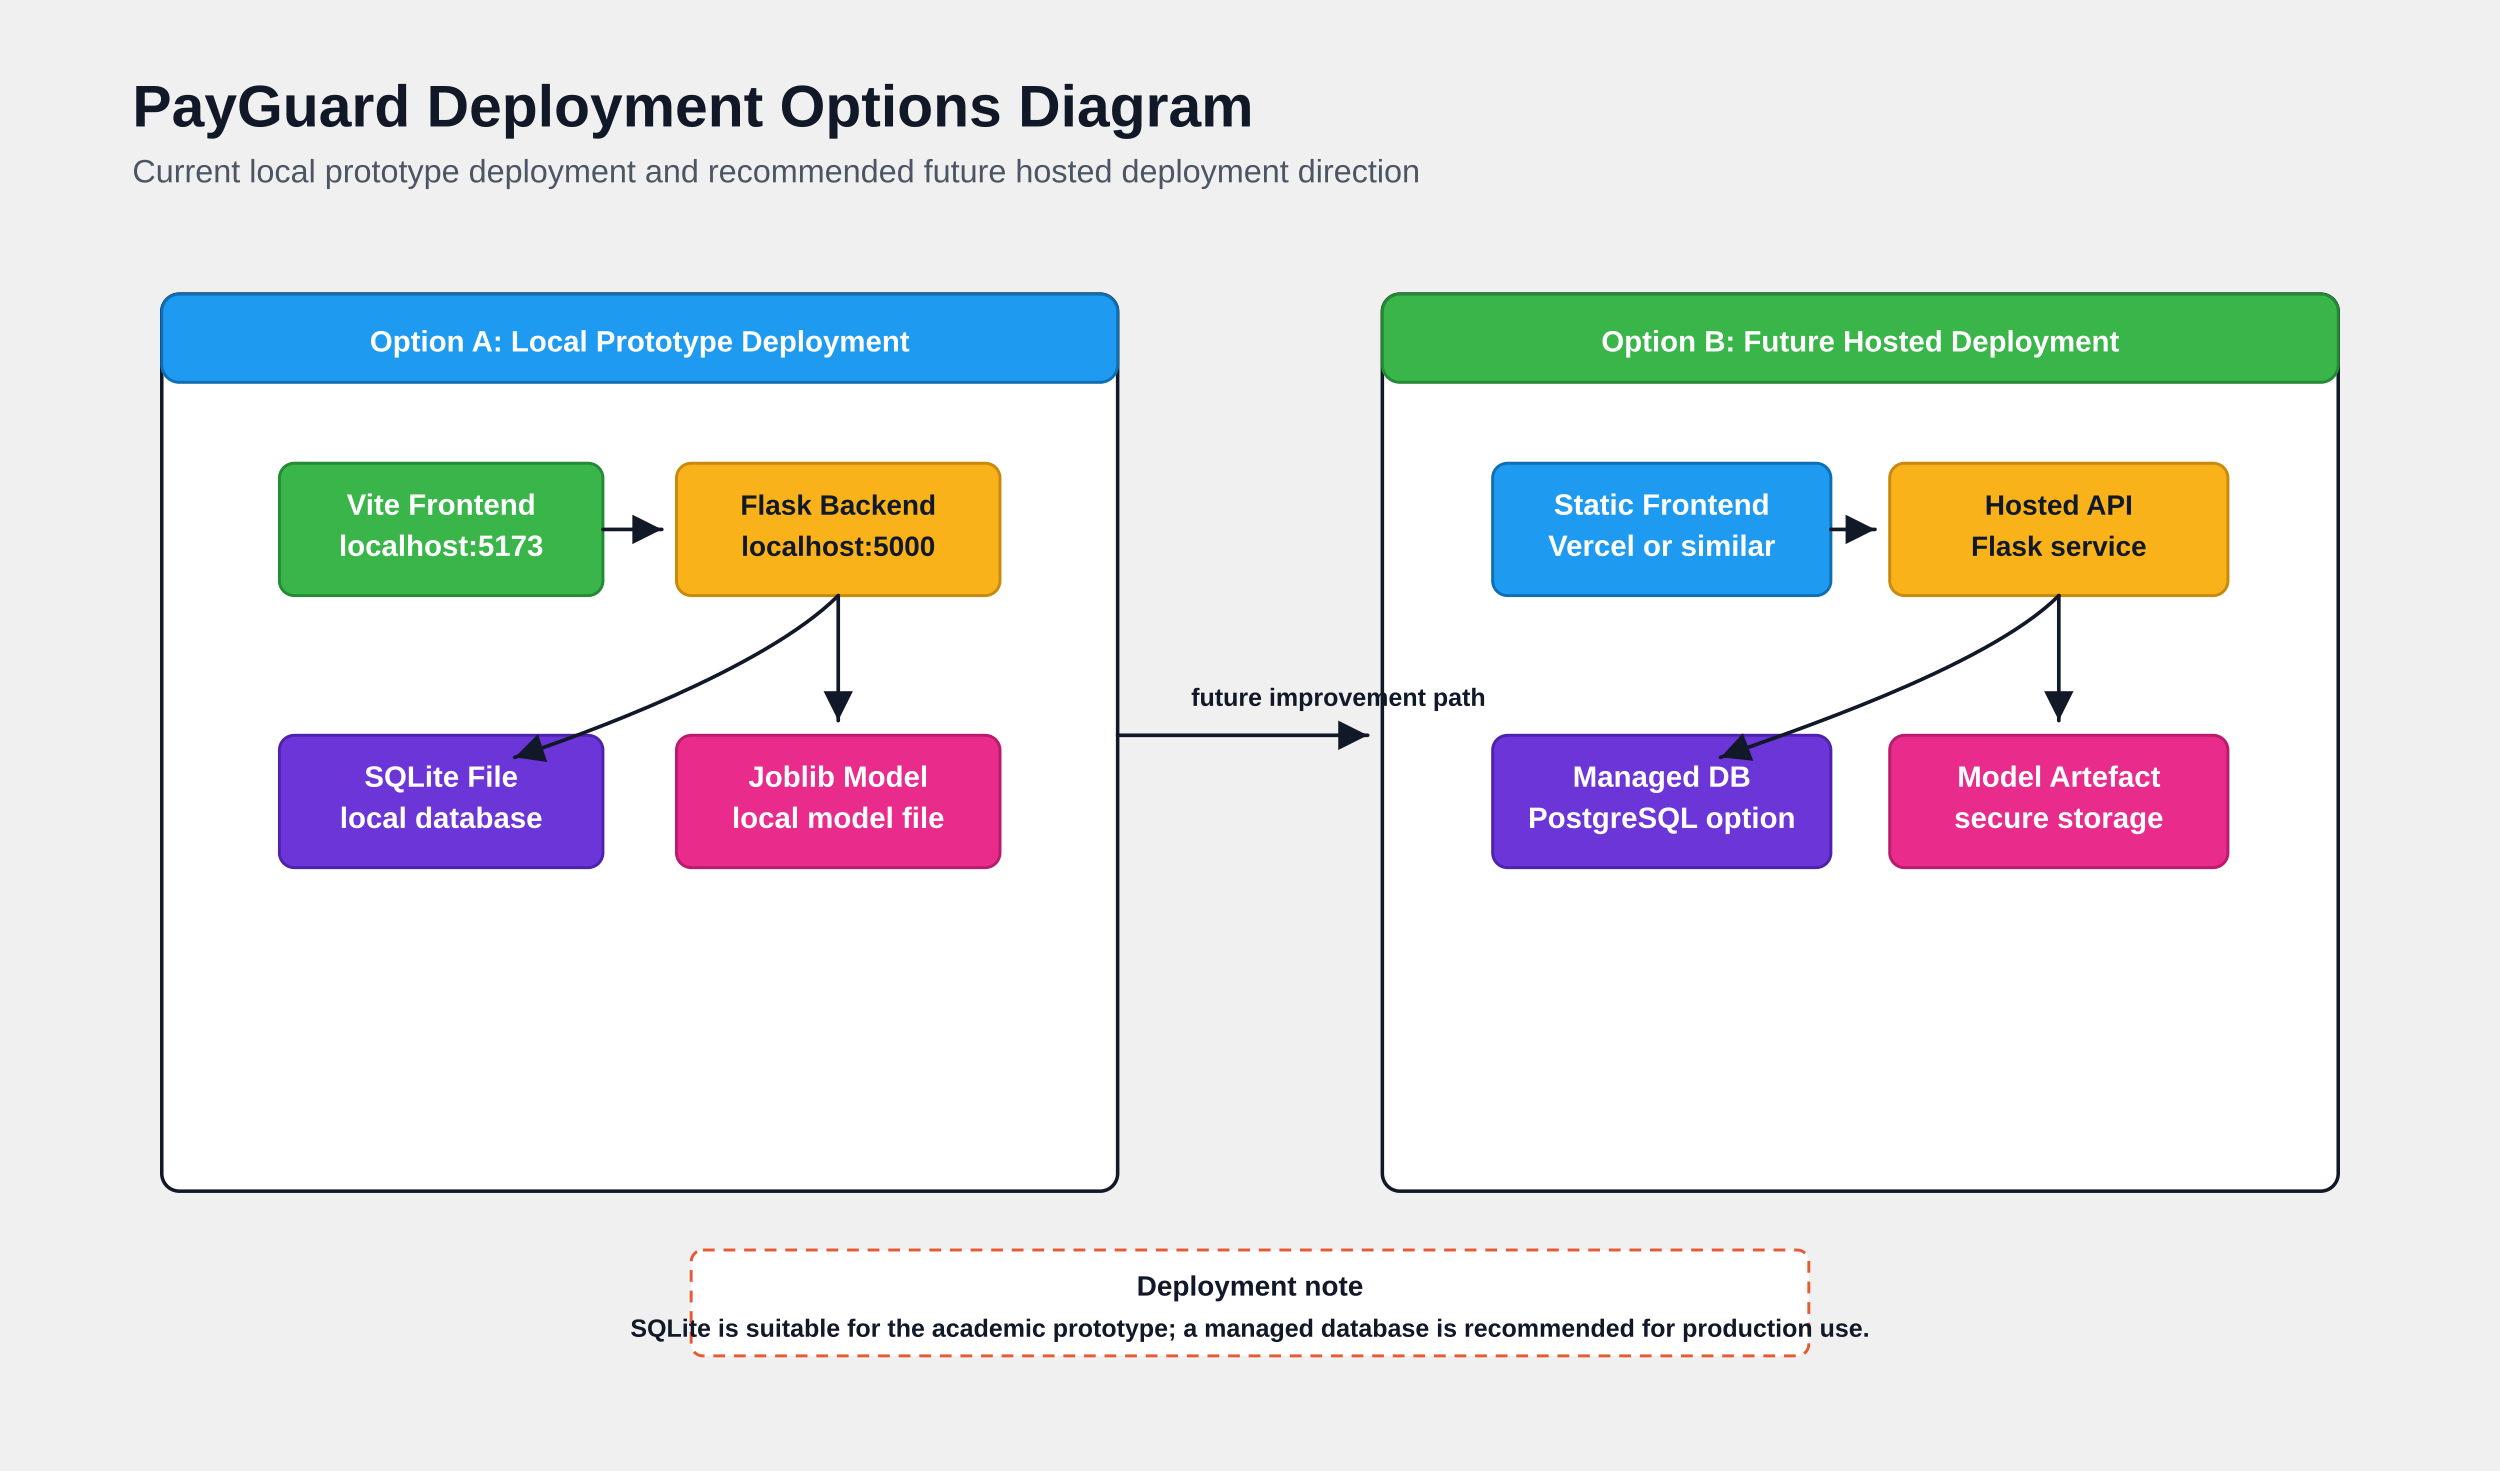
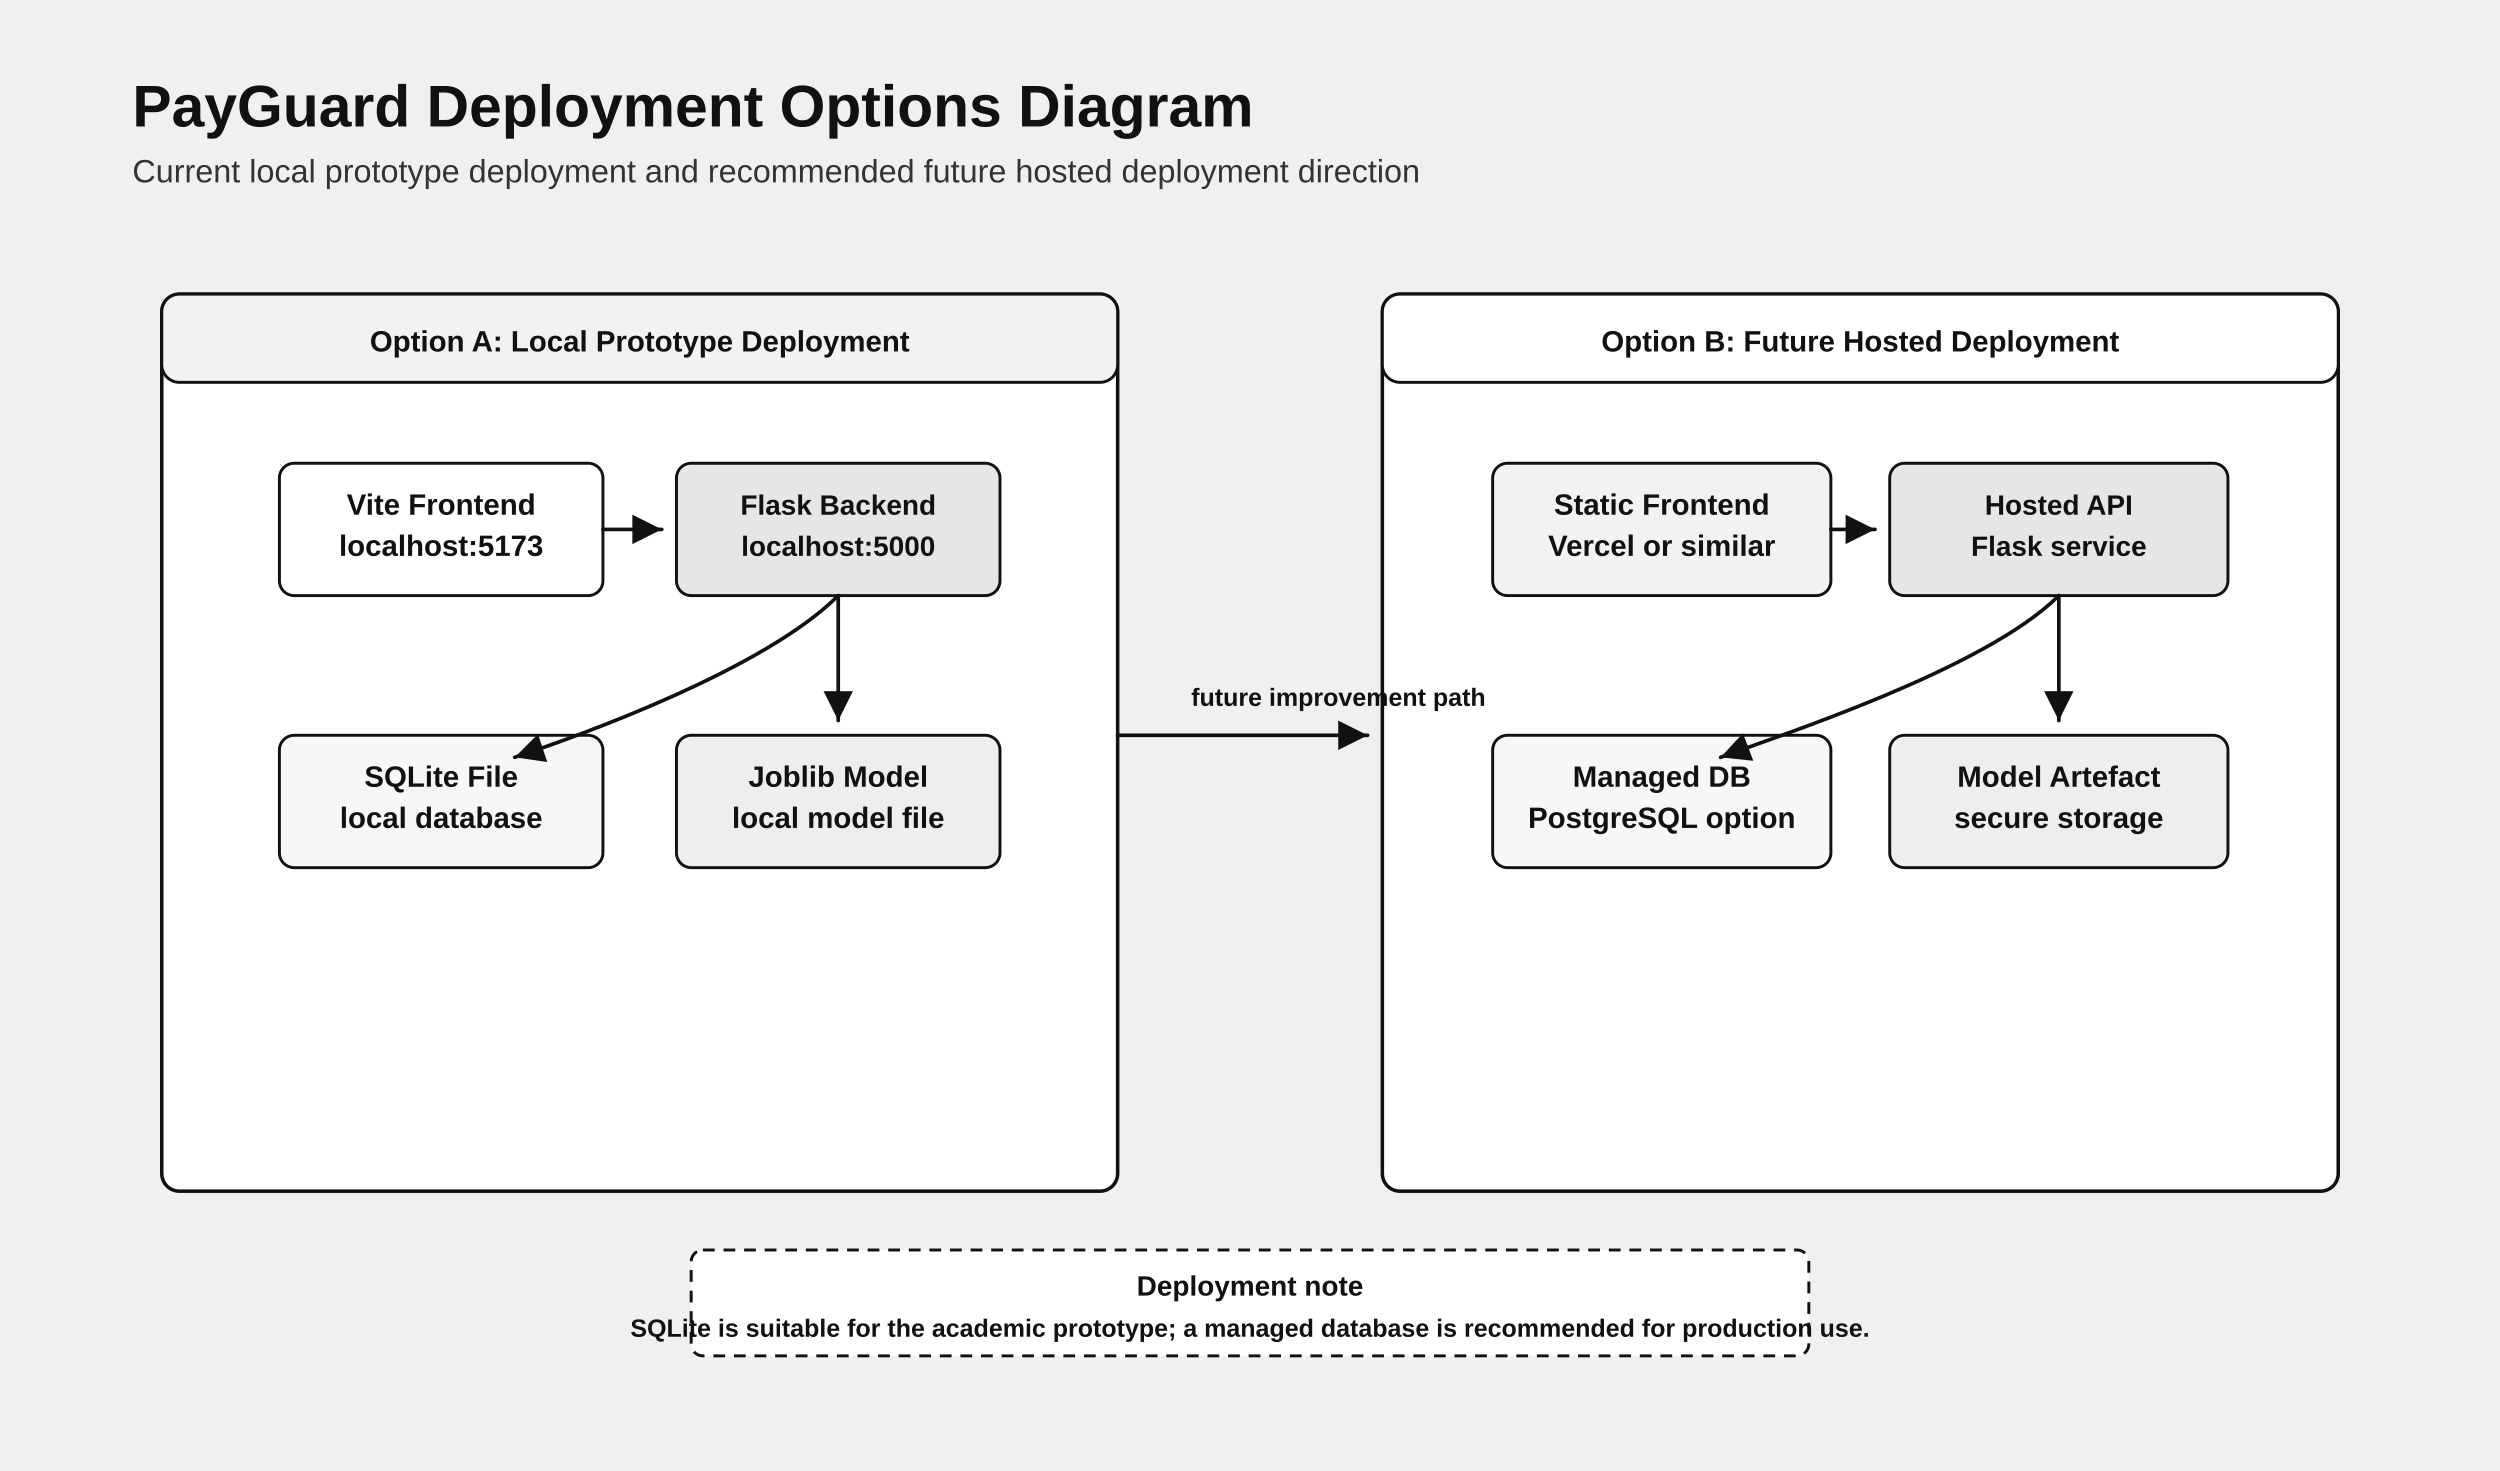
<svg xmlns="http://www.w3.org/2000/svg" width="1700" height="1000" viewBox="0 0 1700 1000" role="img" aria-labelledby="title desc">
  <defs>
    <marker id="arrow" markerWidth="12" markerHeight="12" refX="10" refY="6" orient="auto">
-       <path d="M2 2 L10 6 L2 10 Z" fill="#111827" />
+       <path d="M2 2 L10 6 L2 10 Z" fill="#111111" />
    </marker>
    <style>
-       .title{fill:#111827;font-family:Calibri,Arial,sans-serif;font-size:40px;font-weight:700}.subtitle{fill:#4b5563;font-family:Calibri,Arial,sans-serif;font-size:22px}.box{fill:#fff;stroke:#111827;stroke-width:2.4}.blue{fill:#1e9bf0;stroke:#0f6fb5;stroke-width:2}.green{fill:#39b54a;stroke:#258a35;stroke-width:2}.orange{fill:#f9b21a;stroke:#c8890d;stroke-width:2}.purple{fill:#6b35d8;stroke:#4e22ad;stroke-width:2}.pink{fill:#e92b8b;stroke:#b91c6b;stroke-width:2}.note{fill:#fff;stroke:#e65b34;stroke-width:2;stroke-dasharray:8 6}.textLight{fill:#fff;font-family:Calibri,Arial,sans-serif;font-size:20px;font-weight:700}.textDark{fill:#111827;font-family:Calibri,Arial,sans-serif;font-size:19px;font-weight:700}.small{fill:#111827;font-family:Calibri,Arial,sans-serif;font-size:17px;font-weight:600}.line{stroke:#111827;stroke-width:2.5;fill:none;marker-end:url(#arrow);stroke-linecap:round;stroke-linejoin:round}
+       .title{fill:#111111;font-family:Calibri,Arial,sans-serif;font-size:40px;font-weight:700}.subtitle{fill:#333333;font-family:Calibri,Arial,sans-serif;font-size:22px}.box{fill:#ffffff;stroke:#111111;stroke-width:2.4}.blue{fill:#f2f2f2;stroke:#111111;stroke-width:2}.green{fill:#ffffff;stroke:#111111;stroke-width:2}.orange{fill:#e6e6e6;stroke:#111111;stroke-width:2}.purple{fill:#f7f7f7;stroke:#111111;stroke-width:2}.pink{fill:#eeeeee;stroke:#111111;stroke-width:2}.note{fill:#ffffff;stroke:#111111;stroke-width:2;stroke-dasharray:8 6}.textLight { fill: #111111;font-family:Calibri,Arial,sans-serif;font-size:20px;font-weight:700}.textDark{fill:#111111;font-family:Calibri,Arial,sans-serif;font-size:19px;font-weight:700}.small{fill:#111111;font-family:Calibri,Arial,sans-serif;font-size:17px;font-weight:600}.line{stroke:#111111;stroke-width:2.5;fill:none;marker-end:url(#arrow);stroke-linecap:round;stroke-linejoin:round}
    </style>
  </defs>
  <text x="90" y="86" class="title">PayGuard Deployment Options Diagram</text>
  <text x="90" y="124" class="subtitle">Current local prototype deployment and recommended future hosted deployment direction</text>
  <rect x="110" y="200" width="650" height="610" rx="12" class="box" />
  <rect x="110" y="200" width="650" height="60" rx="12" class="blue" />
  <text x="435" y="239" class="textLight" text-anchor="middle">Option A: Local Prototype Deployment</text>
  <rect x="190" y="315" width="220" height="90" rx="10" class="green" />
  <text x="300" y="350" class="textLight" text-anchor="middle">Vite Frontend</text>
  <text x="300" y="378" class="textLight" text-anchor="middle">localhost:5173</text>
  <rect x="460" y="315" width="220" height="90" rx="10" class="orange" />
  <text x="570" y="350" class="textDark" text-anchor="middle">Flask Backend</text>
  <text x="570" y="378" class="textDark" text-anchor="middle">localhost:5000</text>
  <rect x="190" y="500" width="220" height="90" rx="10" class="purple" />
  <text x="300" y="535" class="textLight" text-anchor="middle">SQLite File</text>
  <text x="300" y="563" class="textLight" text-anchor="middle">local database</text>
  <rect x="460" y="500" width="220" height="90" rx="10" class="pink" />
  <text x="570" y="535" class="textLight" text-anchor="middle">Joblib Model</text>
  <text x="570" y="563" class="textLight" text-anchor="middle">local model file</text>
  <path d="M410 360 H450" class="line" />
  <path d="M570 405 C520 455 395 500 350 515" class="line" />
  <path d="M570 405 V490" class="line" />
  <rect x="940" y="200" width="650" height="610" rx="12" class="box" />
  <rect x="940" y="200" width="650" height="60" rx="12" class="green" />
  <text x="1265" y="239" class="textLight" text-anchor="middle">Option B: Future Hosted Deployment</text>
  <rect x="1015" y="315" width="230" height="90" rx="10" class="blue" />
  <text x="1130" y="350" class="textLight" text-anchor="middle">Static Frontend</text>
  <text x="1130" y="378" class="textLight" text-anchor="middle">Vercel or similar</text>
  <rect x="1285" y="315" width="230" height="90" rx="10" class="orange" />
  <text x="1400" y="350" class="textDark" text-anchor="middle">Hosted API</text>
  <text x="1400" y="378" class="textDark" text-anchor="middle">Flask service</text>
  <rect x="1015" y="500" width="230" height="90" rx="10" class="purple" />
  <text x="1130" y="535" class="textLight" text-anchor="middle">Managed DB</text>
  <text x="1130" y="563" class="textLight" text-anchor="middle">PostgreSQL option</text>
  <rect x="1285" y="500" width="230" height="90" rx="10" class="pink" />
  <text x="1400" y="535" class="textLight" text-anchor="middle">Model Artefact</text>
  <text x="1400" y="563" class="textLight" text-anchor="middle">secure storage</text>
  <path d="M1245 360 H1275" class="line" />
  <path d="M1400 405 C1350 455 1210 500 1170 515" class="line" />
  <path d="M1400 405 V490" class="line" />
  <path d="M760 500 H930" class="line" />
  <text x="810" y="480" class="small">future improvement path</text>
  <rect x="470" y="850" width="760" height="72" rx="8" class="note" />
  <text x="850" y="881" class="textDark" text-anchor="middle">Deployment note</text>
  <text x="850" y="909" class="small" text-anchor="middle">SQLite is suitable for the academic prototype; a managed database is recommended for production use.</text>
</svg>
